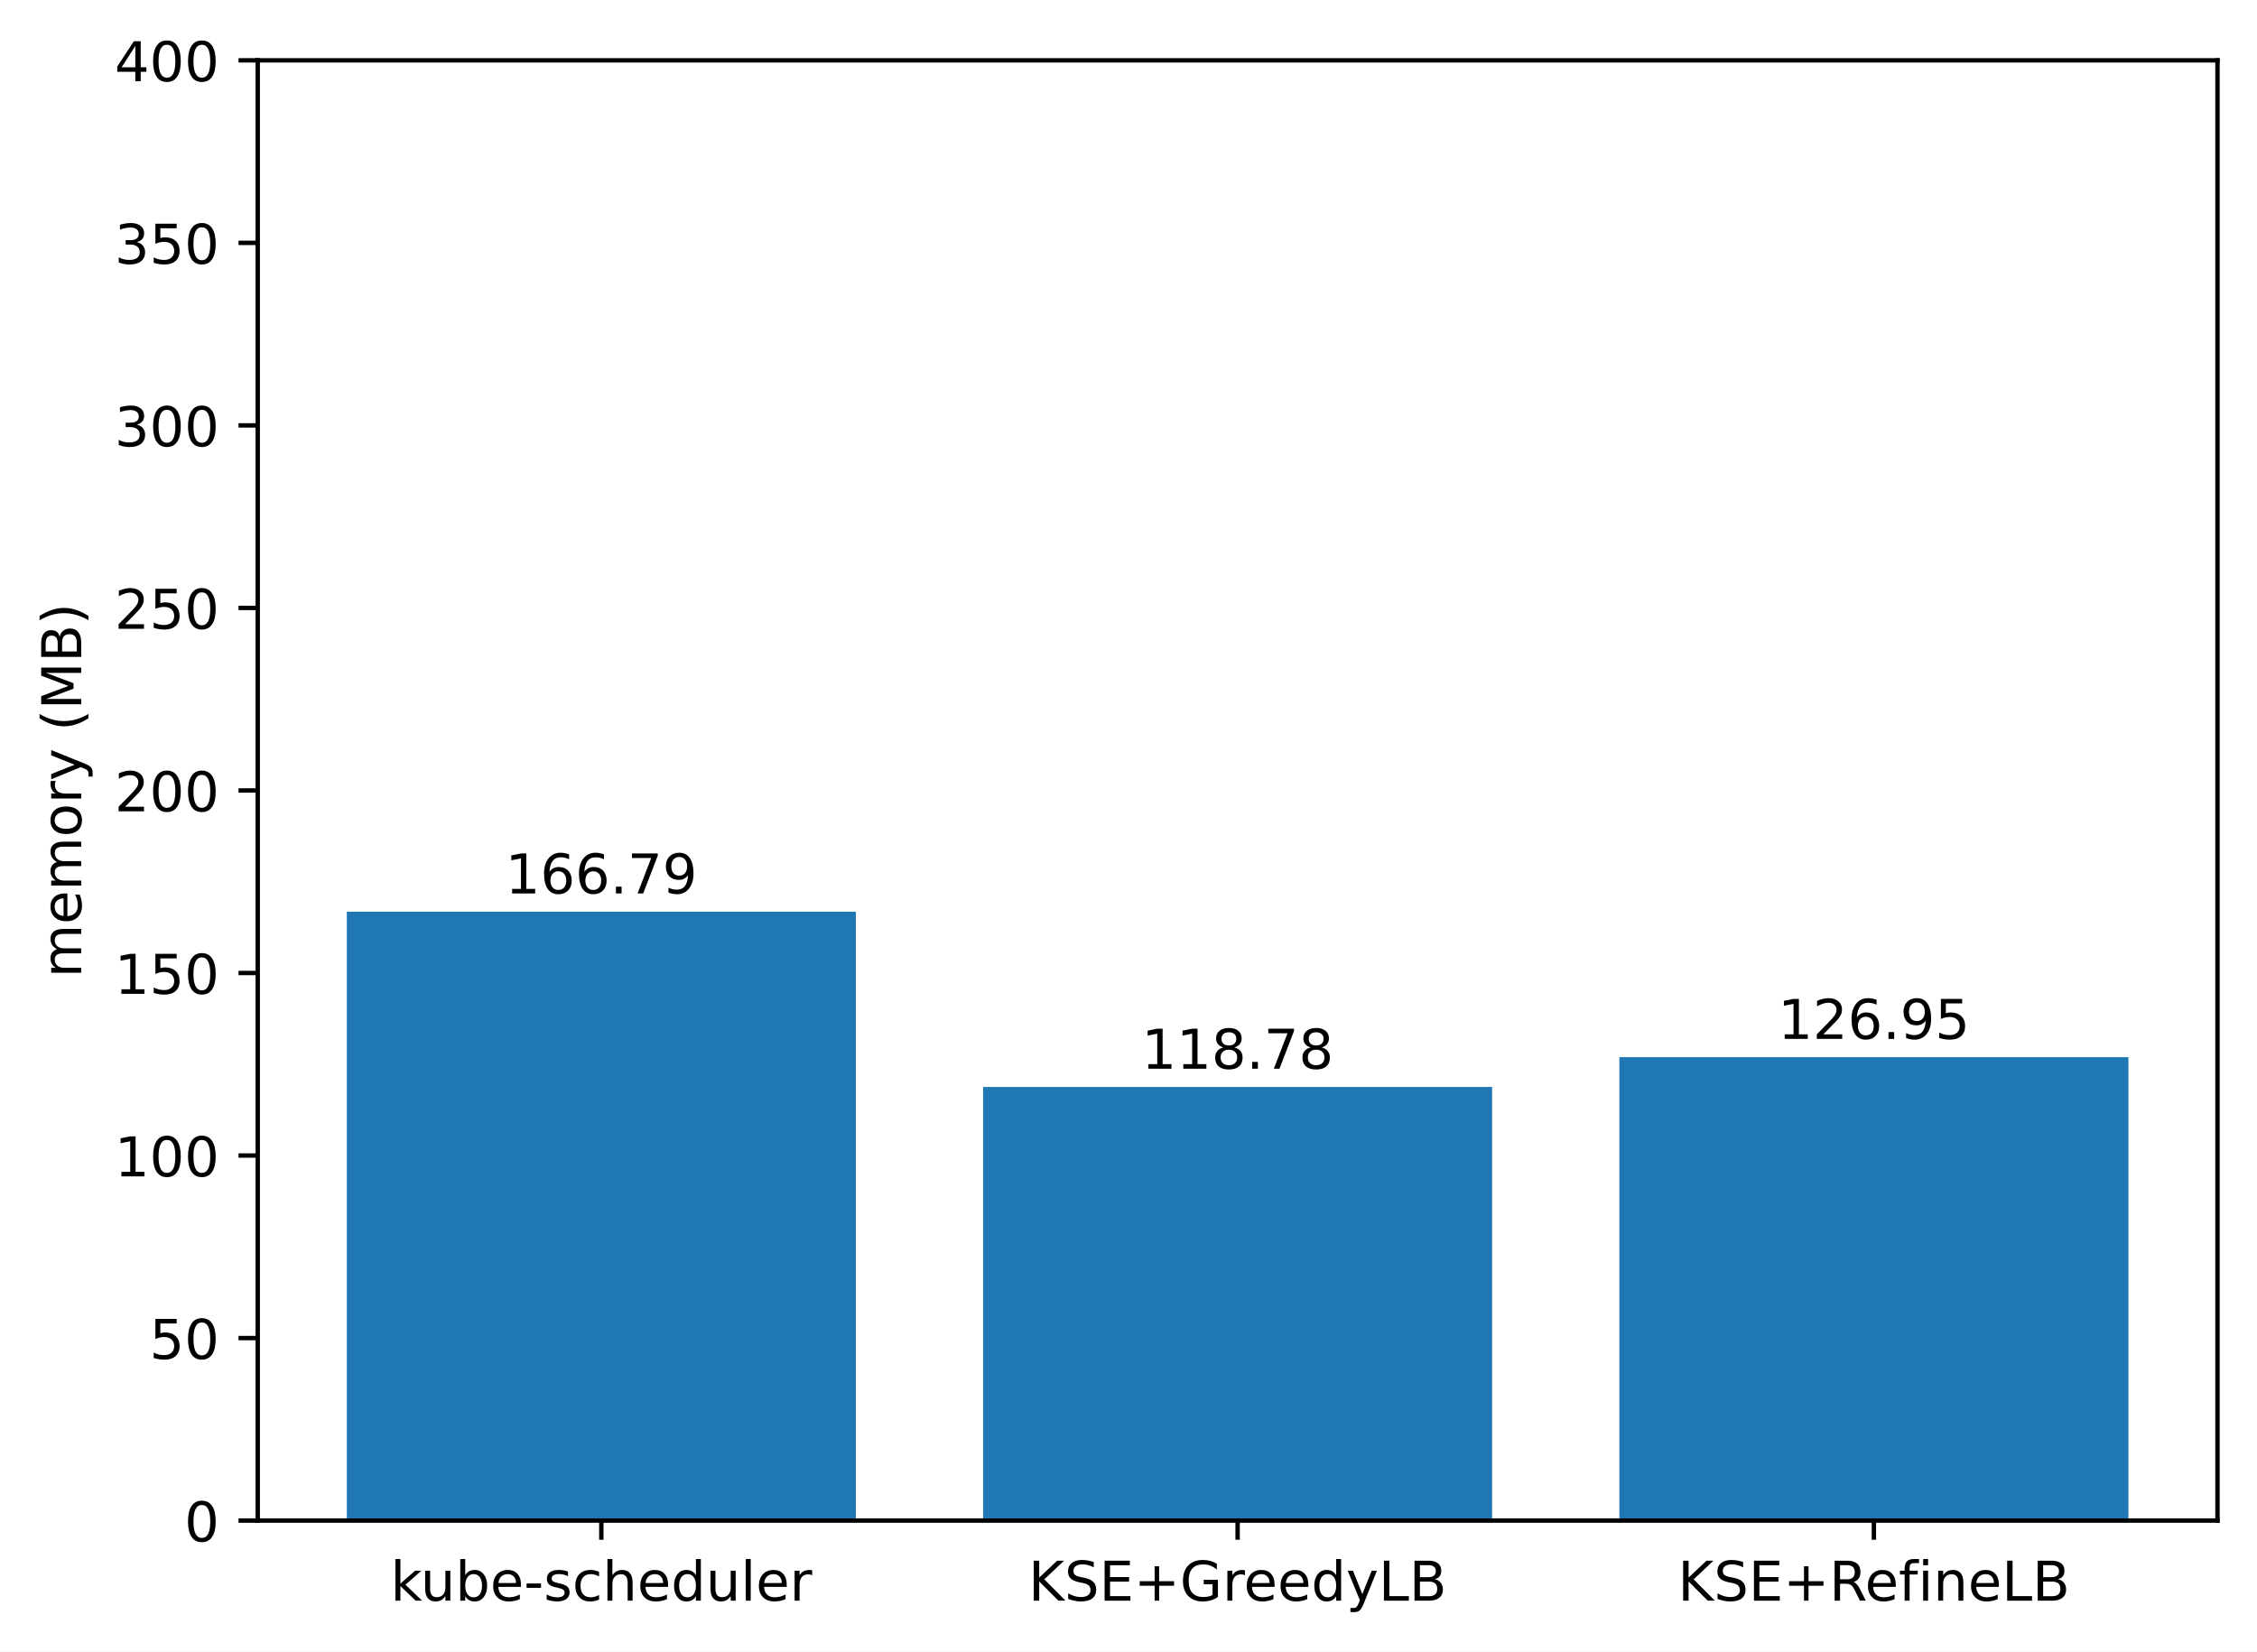
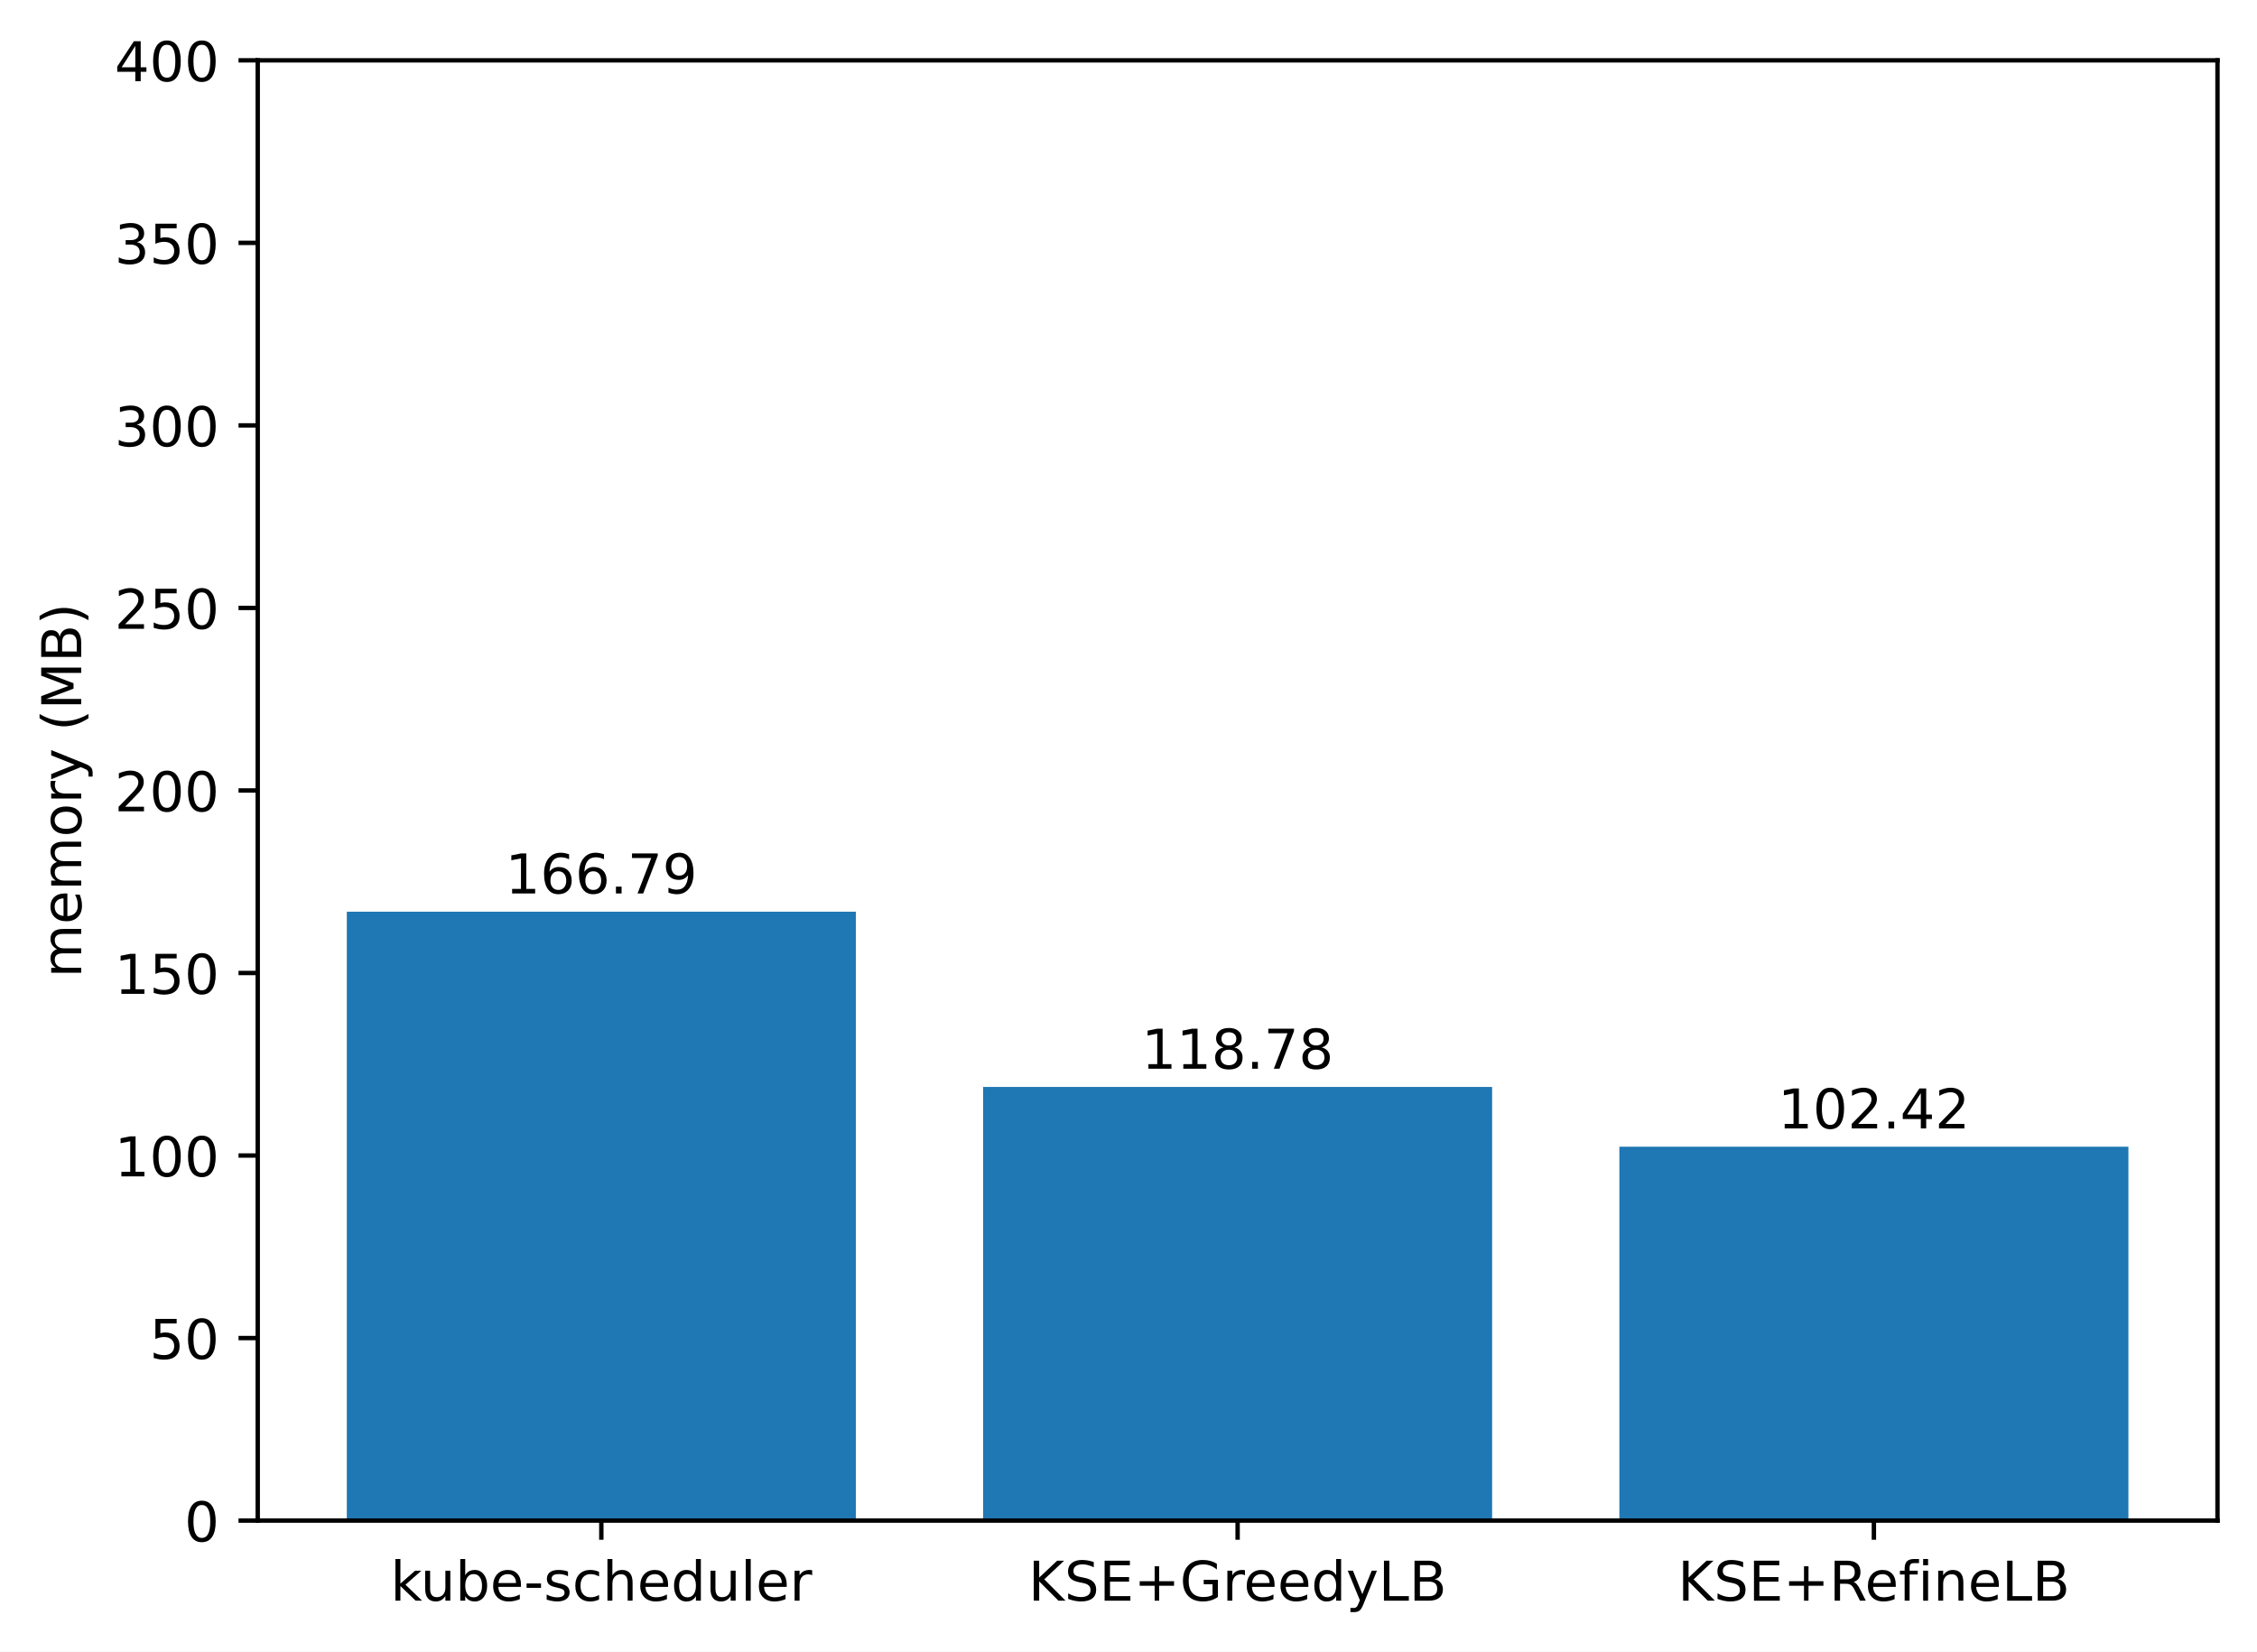
<svg xmlns="http://www.w3.org/2000/svg" xmlns:xlink="http://www.w3.org/1999/xlink" width="411.286pt" height="300.989pt" viewBox="0 0 411.286 300.989" version="1.1">
  <defs>
    <style type="text/css">*{stroke-linejoin: round; stroke-linecap: butt}</style>
  </defs>
  <g id="figure_1">
    <g id="patch_1">
      <path d="M 0 300.989  L 411.286 300.989  L 411.286 0  L 0 0  z " style="fill: #ffffff" />
    </g>
    <g id="axes_1">
      <g id="patch_2">
        <path d="M 46.966 277.111  L 404.086 277.111  L 404.086 10.999  L 46.966 10.999  z " style="fill: #ffffff" />
      </g>
      <g id="patch_3">
-         <path d="M 63.198 277.111  L 155.957 277.111  L 155.957 166.149  L 63.198 166.149  z " clip-path="url(#p0fdfc77466)" style="fill: #1f77b4" />
+         <path d="M 63.198 277.111  L 155.957 277.111  L 155.957 166.149  L 63.198 166.149  z " clip-path="url(#p38aed8836a)" style="fill: #1f77b4" />
      </g>
      <g id="patch_4">
-         <path d="M 179.146 277.111  L 271.905 277.111  L 271.905 198.089  L 179.146 198.089  z " clip-path="url(#p0fdfc77466)" style="fill: #1f77b4" />
+         <path d="M 179.146 277.111  L 271.905 277.111  L 271.905 198.089  L 179.146 198.089  z " clip-path="url(#p38aed8836a)" style="fill: #1f77b4" />
      </g>
      <g id="patch_5">
-         <path d="M 295.094 277.111  L 387.853 277.111  L 387.853 192.654  L 295.094 192.654  z " clip-path="url(#p0fdfc77466)" style="fill: #1f77b4" />
+         <path d="M 295.094 277.111  L 387.853 277.111  L 387.853 208.973  L 295.094 208.973  z " clip-path="url(#p38aed8836a)" style="fill: #1f77b4" />
      </g>
      <g id="matplotlib.axis_1">
        <g id="xtick_1">
          <g id="line2d_1">
            <defs>
-               <path id="m64955476b9" d="M 0 0  L 0 3.5  " style="stroke: #000000; stroke-width: 0.8" />
+               <path id="me798787840" d="M 0 0  L 0 3.5  " style="stroke: #000000; stroke-width: 0.8" />
            </defs>
            <g>
-               <use xlink:href="#m64955476b9" x="109.578" y="277.111" style="stroke: #000000; stroke-width: 0.8" />
+               <use xlink:href="#me798787840" x="109.578" y="277.111" style="stroke: #000000; stroke-width: 0.8" />
            </g>
          </g>
          <g id="text_1">
            <g transform="translate(71.15179 291.7097)scale(0.1 -0.1)">
              <defs>
                <path id="DejaVuSans-6b" d="M 581 4863  L 1159 4863  L 1159 1991  L 2875 3500  L 3609 3500  L 1753 1863  L 3688 0  L 2938 0  L 1159 1709  L 1159 0  L 581 0  L 581 4863  z " transform="scale(0.015625)" />
                <path id="DejaVuSans-75" d="M 544 1381  L 544 3500  L 1119 3500  L 1119 1403  Q 1119 906 1312 657  Q 1506 409 1894 409  Q 2359 409 2629 706  Q 2900 1003 2900 1516  L 2900 3500  L 3475 3500  L 3475 0  L 2900 0  L 2900 538  Q 2691 219 2414 64  Q 2138 -91 1772 -91  Q 1169 -91 856 284  Q 544 659 544 1381  z M 1991 3584  L 1991 3584  z " transform="scale(0.015625)" />
                <path id="DejaVuSans-62" d="M 3116 1747  Q 3116 2381 2855 2742  Q 2594 3103 2138 3103  Q 1681 3103 1420 2742  Q 1159 2381 1159 1747  Q 1159 1113 1420 752  Q 1681 391 2138 391  Q 2594 391 2855 752  Q 3116 1113 3116 1747  z M 1159 2969  Q 1341 3281 1617 3432  Q 1894 3584 2278 3584  Q 2916 3584 3314 3078  Q 3713 2572 3713 1747  Q 3713 922 3314 415  Q 2916 -91 2278 -91  Q 1894 -91 1617 61  Q 1341 213 1159 525  L 1159 0  L 581 0  L 581 4863  L 1159 4863  L 1159 2969  z " transform="scale(0.015625)" />
                <path id="DejaVuSans-65" d="M 3597 1894  L 3597 1613  L 953 1613  Q 991 1019 1311 708  Q 1631 397 2203 397  Q 2534 397 2845 478  Q 3156 559 3463 722  L 3463 178  Q 3153 47 2828 -22  Q 2503 -91 2169 -91  Q 1331 -91 842 396  Q 353 884 353 1716  Q 353 2575 817 3079  Q 1281 3584 2069 3584  Q 2775 3584 3186 3129  Q 3597 2675 3597 1894  z M 3022 2063  Q 3016 2534 2758 2815  Q 2500 3097 2075 3097  Q 1594 3097 1305 2825  Q 1016 2553 972 2059  L 3022 2063  z " transform="scale(0.015625)" />
                <path id="DejaVuSans-2d" d="M 313 2009  L 1997 2009  L 1997 1497  L 313 1497  L 313 2009  z " transform="scale(0.015625)" />
                <path id="DejaVuSans-73" d="M 2834 3397  L 2834 2853  Q 2591 2978 2328 3040  Q 2066 3103 1784 3103  Q 1356 3103 1142 2972  Q 928 2841 928 2578  Q 928 2378 1081 2264  Q 1234 2150 1697 2047  L 1894 2003  Q 2506 1872 2764 1633  Q 3022 1394 3022 966  Q 3022 478 2636 193  Q 2250 -91 1575 -91  Q 1294 -91 989 -36  Q 684 19 347 128  L 347 722  Q 666 556 975 473  Q 1284 391 1588 391  Q 1994 391 2212 530  Q 2431 669 2431 922  Q 2431 1156 2273 1281  Q 2116 1406 1581 1522  L 1381 1569  Q 847 1681 609 1914  Q 372 2147 372 2553  Q 372 3047 722 3315  Q 1072 3584 1716 3584  Q 2034 3584 2315 3537  Q 2597 3491 2834 3397  z " transform="scale(0.015625)" />
                <path id="DejaVuSans-63" d="M 3122 3366  L 3122 2828  Q 2878 2963 2633 3030  Q 2388 3097 2138 3097  Q 1578 3097 1268 2742  Q 959 2388 959 1747  Q 959 1106 1268 751  Q 1578 397 2138 397  Q 2388 397 2633 464  Q 2878 531 3122 666  L 3122 134  Q 2881 22 2623 -34  Q 2366 -91 2075 -91  Q 1284 -91 818 406  Q 353 903 353 1747  Q 353 2603 823 3093  Q 1294 3584 2113 3584  Q 2378 3584 2631 3529  Q 2884 3475 3122 3366  z " transform="scale(0.015625)" />
                <path id="DejaVuSans-68" d="M 3513 2113  L 3513 0  L 2938 0  L 2938 2094  Q 2938 2591 2744 2837  Q 2550 3084 2163 3084  Q 1697 3084 1428 2787  Q 1159 2491 1159 1978  L 1159 0  L 581 0  L 581 4863  L 1159 4863  L 1159 2956  Q 1366 3272 1645 3428  Q 1925 3584 2291 3584  Q 2894 3584 3203 3211  Q 3513 2838 3513 2113  z " transform="scale(0.015625)" />
                <path id="DejaVuSans-64" d="M 2906 2969  L 2906 4863  L 3481 4863  L 3481 0  L 2906 0  L 2906 525  Q 2725 213 2448 61  Q 2172 -91 1784 -91  Q 1150 -91 751 415  Q 353 922 353 1747  Q 353 2572 751 3078  Q 1150 3584 1784 3584  Q 2172 3584 2448 3432  Q 2725 3281 2906 2969  z M 947 1747  Q 947 1113 1208 752  Q 1469 391 1925 391  Q 2381 391 2643 752  Q 2906 1113 2906 1747  Q 2906 2381 2643 2742  Q 2381 3103 1925 3103  Q 1469 3103 1208 2742  Q 947 2381 947 1747  z " transform="scale(0.015625)" />
                <path id="DejaVuSans-6c" d="M 603 4863  L 1178 4863  L 1178 0  L 603 0  L 603 4863  z " transform="scale(0.015625)" />
                <path id="DejaVuSans-72" d="M 2631 2963  Q 2534 3019 2420 3045  Q 2306 3072 2169 3072  Q 1681 3072 1420 2755  Q 1159 2438 1159 1844  L 1159 0  L 581 0  L 581 3500  L 1159 3500  L 1159 2956  Q 1341 3275 1631 3429  Q 1922 3584 2338 3584  Q 2397 3584 2469 3576  Q 2541 3569 2628 3553  L 2631 2963  z " transform="scale(0.015625)" />
              </defs>
              <use xlink:href="#DejaVuSans-6b" />
              <use xlink:href="#DejaVuSans-75" x="54.785" />
              <use xlink:href="#DejaVuSans-62" x="118.164" />
              <use xlink:href="#DejaVuSans-65" x="181.641" />
              <use xlink:href="#DejaVuSans-2d" x="243.164" />
              <use xlink:href="#DejaVuSans-73" x="279.248" />
              <use xlink:href="#DejaVuSans-63" x="331.348" />
              <use xlink:href="#DejaVuSans-68" x="386.328" />
              <use xlink:href="#DejaVuSans-65" x="449.707" />
              <use xlink:href="#DejaVuSans-64" x="511.23" />
              <use xlink:href="#DejaVuSans-75" x="574.707" />
              <use xlink:href="#DejaVuSans-6c" x="638.086" />
              <use xlink:href="#DejaVuSans-65" x="665.869" />
              <use xlink:href="#DejaVuSans-72" x="727.393" />
            </g>
          </g>
        </g>
        <g id="xtick_2">
          <g id="line2d_2">
            <g>
-               <use xlink:href="#m64955476b9" x="225.526" y="277.111" style="stroke: #000000; stroke-width: 0.8" />
+               <use xlink:href="#me798787840" x="225.526" y="277.111" style="stroke: #000000; stroke-width: 0.8" />
            </g>
          </g>
          <g id="text_2">
            <g transform="translate(187.403 291.7097)scale(0.1 -0.1)">
              <defs>
                <path id="DejaVuSans-4b" d="M 628 4666  L 1259 4666  L 1259 2694  L 3353 4666  L 4166 4666  L 1850 2491  L 4331 0  L 3500 0  L 1259 2247  L 1259 0  L 628 0  L 628 4666  z " transform="scale(0.015625)" />
                <path id="DejaVuSans-53" d="M 3425 4513  L 3425 3897  Q 3066 4069 2747 4153  Q 2428 4238 2131 4238  Q 1616 4238 1336 4038  Q 1056 3838 1056 3469  Q 1056 3159 1242 3001  Q 1428 2844 1947 2747  L 2328 2669  Q 3034 2534 3370 2195  Q 3706 1856 3706 1288  Q 3706 609 3251 259  Q 2797 -91 1919 -91  Q 1588 -91 1214 -16  Q 841 59 441 206  L 441 856  Q 825 641 1194 531  Q 1563 422 1919 422  Q 2459 422 2753 634  Q 3047 847 3047 1241  Q 3047 1584 2836 1778  Q 2625 1972 2144 2069  L 1759 2144  Q 1053 2284 737 2584  Q 422 2884 422 3419  Q 422 4038 858 4394  Q 1294 4750 2059 4750  Q 2388 4750 2728 4690  Q 3069 4631 3425 4513  z " transform="scale(0.015625)" />
                <path id="DejaVuSans-45" d="M 628 4666  L 3578 4666  L 3578 4134  L 1259 4134  L 1259 2753  L 3481 2753  L 3481 2222  L 1259 2222  L 1259 531  L 3634 531  L 3634 0  L 628 0  L 628 4666  z " transform="scale(0.015625)" />
                <path id="DejaVuSans-2b" d="M 2944 4013  L 2944 2272  L 4684 2272  L 4684 1741  L 2944 1741  L 2944 0  L 2419 0  L 2419 1741  L 678 1741  L 678 2272  L 2419 2272  L 2419 4013  L 2944 4013  z " transform="scale(0.015625)" />
                <path id="DejaVuSans-47" d="M 3809 666  L 3809 1919  L 2778 1919  L 2778 2438  L 4434 2438  L 4434 434  Q 4069 175 3628 42  Q 3188 -91 2688 -91  Q 1594 -91 976 548  Q 359 1188 359 2328  Q 359 3472 976 4111  Q 1594 4750 2688 4750  Q 3144 4750 3555 4637  Q 3966 4525 4313 4306  L 4313 3634  Q 3963 3931 3569 4081  Q 3175 4231 2741 4231  Q 1884 4231 1454 3753  Q 1025 3275 1025 2328  Q 1025 1384 1454 906  Q 1884 428 2741 428  Q 3075 428 3337 486  Q 3600 544 3809 666  z " transform="scale(0.015625)" />
                <path id="DejaVuSans-79" d="M 2059 -325  Q 1816 -950 1584 -1140  Q 1353 -1331 966 -1331  L 506 -1331  L 506 -850  L 844 -850  Q 1081 -850 1212 -737  Q 1344 -625 1503 -206  L 1606 56  L 191 3500  L 800 3500  L 1894 763  L 2988 3500  L 3597 3500  L 2059 -325  z " transform="scale(0.015625)" />
                <path id="DejaVuSans-4c" d="M 628 4666  L 1259 4666  L 1259 531  L 3531 531  L 3531 0  L 628 0  L 628 4666  z " transform="scale(0.015625)" />
                <path id="DejaVuSans-42" d="M 1259 2228  L 1259 519  L 2272 519  Q 2781 519 3026 730  Q 3272 941 3272 1375  Q 3272 1813 3026 2020  Q 2781 2228 2272 2228  L 1259 2228  z M 1259 4147  L 1259 2741  L 2194 2741  Q 2656 2741 2882 2914  Q 3109 3088 3109 3444  Q 3109 3797 2882 3972  Q 2656 4147 2194 4147  L 1259 4147  z M 628 4666  L 2241 4666  Q 2963 4666 3353 4366  Q 3744 4066 3744 3513  Q 3744 3084 3544 2831  Q 3344 2578 2956 2516  Q 3422 2416 3680 2098  Q 3938 1781 3938 1306  Q 3938 681 3513 340  Q 3088 0 2303 0  L 628 0  L 628 4666  z " transform="scale(0.015625)" />
              </defs>
              <use xlink:href="#DejaVuSans-4b" />
              <use xlink:href="#DejaVuSans-53" x="65.576" />
              <use xlink:href="#DejaVuSans-45" x="129.053" />
              <use xlink:href="#DejaVuSans-2b" x="192.236" />
              <use xlink:href="#DejaVuSans-47" x="276.025" />
              <use xlink:href="#DejaVuSans-72" x="353.516" />
              <use xlink:href="#DejaVuSans-65" x="392.379" />
              <use xlink:href="#DejaVuSans-65" x="453.902" />
              <use xlink:href="#DejaVuSans-64" x="515.426" />
              <use xlink:href="#DejaVuSans-79" x="578.902" />
              <use xlink:href="#DejaVuSans-4c" x="638.082" />
              <use xlink:href="#DejaVuSans-42" x="693.795" />
            </g>
          </g>
        </g>
        <g id="xtick_3">
          <g id="line2d_3">
            <g>
-               <use xlink:href="#m64955476b9" x="341.474" y="277.111" style="stroke: #000000; stroke-width: 0.8" />
+               <use xlink:href="#me798787840" x="341.474" y="277.111" style="stroke: #000000; stroke-width: 0.8" />
            </g>
          </g>
          <g id="text_3">
            <g transform="translate(305.7346 291.7097)scale(0.1 -0.1)">
              <defs>
                <path id="DejaVuSans-52" d="M 2841 2188  Q 3044 2119 3236 1894  Q 3428 1669 3622 1275  L 4263 0  L 3584 0  L 2988 1197  Q 2756 1666 2539 1819  Q 2322 1972 1947 1972  L 1259 1972  L 1259 0  L 628 0  L 628 4666  L 2053 4666  Q 2853 4666 3247 4331  Q 3641 3997 3641 3322  Q 3641 2881 3436 2590  Q 3231 2300 2841 2188  z M 1259 4147  L 1259 2491  L 2053 2491  Q 2509 2491 2742 2702  Q 2975 2913 2975 3322  Q 2975 3731 2742 3939  Q 2509 4147 2053 4147  L 1259 4147  z " transform="scale(0.015625)" />
                <path id="DejaVuSans-66" d="M 2375 4863  L 2375 4384  L 1825 4384  Q 1516 4384 1395 4259  Q 1275 4134 1275 3809  L 1275 3500  L 2222 3500  L 2222 3053  L 1275 3053  L 1275 0  L 697 0  L 697 3053  L 147 3053  L 147 3500  L 697 3500  L 697 3744  Q 697 4328 969 4595  Q 1241 4863 1831 4863  L 2375 4863  z " transform="scale(0.015625)" />
                <path id="DejaVuSans-69" d="M 603 3500  L 1178 3500  L 1178 0  L 603 0  L 603 3500  z M 603 4863  L 1178 4863  L 1178 4134  L 603 4134  L 603 4863  z " transform="scale(0.015625)" />
                <path id="DejaVuSans-6e" d="M 3513 2113  L 3513 0  L 2938 0  L 2938 2094  Q 2938 2591 2744 2837  Q 2550 3084 2163 3084  Q 1697 3084 1428 2787  Q 1159 2491 1159 1978  L 1159 0  L 581 0  L 581 3500  L 1159 3500  L 1159 2956  Q 1366 3272 1645 3428  Q 1925 3584 2291 3584  Q 2894 3584 3203 3211  Q 3513 2838 3513 2113  z " transform="scale(0.015625)" />
              </defs>
              <use xlink:href="#DejaVuSans-4b" />
              <use xlink:href="#DejaVuSans-53" x="65.576" />
              <use xlink:href="#DejaVuSans-45" x="129.053" />
              <use xlink:href="#DejaVuSans-2b" x="192.236" />
              <use xlink:href="#DejaVuSans-52" x="276.025" />
              <use xlink:href="#DejaVuSans-65" x="341.008" />
              <use xlink:href="#DejaVuSans-66" x="402.531" />
              <use xlink:href="#DejaVuSans-69" x="437.736" />
              <use xlink:href="#DejaVuSans-6e" x="465.52" />
              <use xlink:href="#DejaVuSans-65" x="528.898" />
              <use xlink:href="#DejaVuSans-4c" x="590.422" />
              <use xlink:href="#DejaVuSans-42" x="646.135" />
            </g>
          </g>
        </g>
      </g>
      <g id="matplotlib.axis_2">
        <g id="ytick_1">
          <g id="line2d_4">
            <defs>
-               <path id="m53ea431bf8" d="M 0 0  L -3.5 0  " style="stroke: #000000; stroke-width: 0.8" />
+               <path id="me7e7548f81" d="M 0 0  L -3.5 0  " style="stroke: #000000; stroke-width: 0.8" />
            </defs>
            <g>
-               <use xlink:href="#m53ea431bf8" x="46.966" y="277.111" style="stroke: #000000; stroke-width: 0.8" />
+               <use xlink:href="#me7e7548f81" x="46.966" y="277.111" style="stroke: #000000; stroke-width: 0.8" />
            </g>
          </g>
          <g id="text_4">
            <g transform="translate(33.60312 280.9104)scale(0.1 -0.1)">
              <defs>
                <path id="DejaVuSans-30" d="M 2034 4250  Q 1547 4250 1301 3770  Q 1056 3291 1056 2328  Q 1056 1369 1301 889  Q 1547 409 2034 409  Q 2525 409 2770 889  Q 3016 1369 3016 2328  Q 3016 3291 2770 3770  Q 2525 4250 2034 4250  z M 2034 4750  Q 2819 4750 3233 4129  Q 3647 3509 3647 2328  Q 3647 1150 3233 529  Q 2819 -91 2034 -91  Q 1250 -91 836 529  Q 422 1150 422 2328  Q 422 3509 836 4129  Q 1250 4750 2034 4750  z " transform="scale(0.015625)" />
              </defs>
              <use xlink:href="#DejaVuSans-30" />
            </g>
          </g>
        </g>
        <g id="ytick_2">
          <g id="line2d_5">
            <g>
-               <use xlink:href="#m53ea431bf8" x="46.966" y="243.847" style="stroke: #000000; stroke-width: 0.8" />
+               <use xlink:href="#me7e7548f81" x="46.966" y="243.847" style="stroke: #000000; stroke-width: 0.8" />
            </g>
          </g>
          <g id="text_5">
            <g transform="translate(27.24063 247.6464)scale(0.1 -0.1)">
              <defs>
                <path id="DejaVuSans-35" d="M 691 4666  L 3169 4666  L 3169 4134  L 1269 4134  L 1269 2991  Q 1406 3038 1543 3061  Q 1681 3084 1819 3084  Q 2600 3084 3056 2656  Q 3513 2228 3513 1497  Q 3513 744 3044 326  Q 2575 -91 1722 -91  Q 1428 -91 1123 -41  Q 819 9 494 109  L 494 744  Q 775 591 1075 516  Q 1375 441 1709 441  Q 2250 441 2565 725  Q 2881 1009 2881 1497  Q 2881 1984 2565 2268  Q 2250 2553 1709 2553  Q 1456 2553 1204 2497  Q 953 2441 691 2322  L 691 4666  z " transform="scale(0.015625)" />
              </defs>
              <use xlink:href="#DejaVuSans-35" />
              <use xlink:href="#DejaVuSans-30" x="63.623" />
            </g>
          </g>
        </g>
        <g id="ytick_3">
          <g id="line2d_6">
            <g>
-               <use xlink:href="#m53ea431bf8" x="46.966" y="210.583" style="stroke: #000000; stroke-width: 0.8" />
+               <use xlink:href="#me7e7548f81" x="46.966" y="210.583" style="stroke: #000000; stroke-width: 0.8" />
            </g>
          </g>
          <g id="text_6">
            <g transform="translate(20.87813 214.3824)scale(0.1 -0.1)">
              <defs>
                <path id="DejaVuSans-31" d="M 794 531  L 1825 531  L 1825 4091  L 703 3866  L 703 4441  L 1819 4666  L 2450 4666  L 2450 531  L 3481 531  L 3481 0  L 794 0  L 794 531  z " transform="scale(0.015625)" />
              </defs>
              <use xlink:href="#DejaVuSans-31" />
              <use xlink:href="#DejaVuSans-30" x="63.623" />
              <use xlink:href="#DejaVuSans-30" x="127.246" />
            </g>
          </g>
        </g>
        <g id="ytick_4">
          <g id="line2d_7">
            <g>
-               <use xlink:href="#m53ea431bf8" x="46.966" y="177.319" style="stroke: #000000; stroke-width: 0.8" />
+               <use xlink:href="#me7e7548f81" x="46.966" y="177.319" style="stroke: #000000; stroke-width: 0.8" />
            </g>
          </g>
          <g id="text_7">
            <g transform="translate(20.87813 181.1184)scale(0.1 -0.1)">
              <use xlink:href="#DejaVuSans-31" />
              <use xlink:href="#DejaVuSans-35" x="63.623" />
              <use xlink:href="#DejaVuSans-30" x="127.246" />
            </g>
          </g>
        </g>
        <g id="ytick_5">
          <g id="line2d_8">
            <g>
-               <use xlink:href="#m53ea431bf8" x="46.966" y="144.055" style="stroke: #000000; stroke-width: 0.8" />
+               <use xlink:href="#me7e7548f81" x="46.966" y="144.055" style="stroke: #000000; stroke-width: 0.8" />
            </g>
          </g>
          <g id="text_8">
            <g transform="translate(20.87813 147.8544)scale(0.1 -0.1)">
              <defs>
                <path id="DejaVuSans-32" d="M 1228 531  L 3431 531  L 3431 0  L 469 0  L 469 531  Q 828 903 1448 1529  Q 2069 2156 2228 2338  Q 2531 2678 2651 2914  Q 2772 3150 2772 3378  Q 2772 3750 2511 3984  Q 2250 4219 1831 4219  Q 1534 4219 1204 4116  Q 875 4013 500 3803  L 500 4441  Q 881 4594 1212 4672  Q 1544 4750 1819 4750  Q 2544 4750 2975 4387  Q 3406 4025 3406 3419  Q 3406 3131 3298 2873  Q 3191 2616 2906 2266  Q 2828 2175 2409 1742  Q 1991 1309 1228 531  z " transform="scale(0.015625)" />
              </defs>
              <use xlink:href="#DejaVuSans-32" />
              <use xlink:href="#DejaVuSans-30" x="63.623" />
              <use xlink:href="#DejaVuSans-30" x="127.246" />
            </g>
          </g>
        </g>
        <g id="ytick_6">
          <g id="line2d_9">
            <g>
-               <use xlink:href="#m53ea431bf8" x="46.966" y="110.791" style="stroke: #000000; stroke-width: 0.8" />
+               <use xlink:href="#me7e7548f81" x="46.966" y="110.791" style="stroke: #000000; stroke-width: 0.8" />
            </g>
          </g>
          <g id="text_9">
            <g transform="translate(20.87813 114.5904)scale(0.1 -0.1)">
              <use xlink:href="#DejaVuSans-32" />
              <use xlink:href="#DejaVuSans-35" x="63.623" />
              <use xlink:href="#DejaVuSans-30" x="127.246" />
            </g>
          </g>
        </g>
        <g id="ytick_7">
          <g id="line2d_10">
            <g>
-               <use xlink:href="#m53ea431bf8" x="46.966" y="77.527" style="stroke: #000000; stroke-width: 0.8" />
+               <use xlink:href="#me7e7548f81" x="46.966" y="77.527" style="stroke: #000000; stroke-width: 0.8" />
            </g>
          </g>
          <g id="text_10">
            <g transform="translate(20.87813 81.32644)scale(0.1 -0.1)">
              <defs>
                <path id="DejaVuSans-33" d="M 2597 2516  Q 3050 2419 3304 2112  Q 3559 1806 3559 1356  Q 3559 666 3084 287  Q 2609 -91 1734 -91  Q 1441 -91 1130 -33  Q 819 25 488 141  L 488 750  Q 750 597 1062 519  Q 1375 441 1716 441  Q 2309 441 2620 675  Q 2931 909 2931 1356  Q 2931 1769 2642 2001  Q 2353 2234 1838 2234  L 1294 2234  L 1294 2753  L 1863 2753  Q 2328 2753 2575 2939  Q 2822 3125 2822 3475  Q 2822 3834 2567 4026  Q 2313 4219 1838 4219  Q 1578 4219 1281 4162  Q 984 4106 628 3988  L 628 4550  Q 988 4650 1302 4700  Q 1616 4750 1894 4750  Q 2613 4750 3031 4423  Q 3450 4097 3450 3541  Q 3450 3153 3228 2886  Q 3006 2619 2597 2516  z " transform="scale(0.015625)" />
              </defs>
              <use xlink:href="#DejaVuSans-33" />
              <use xlink:href="#DejaVuSans-30" x="63.623" />
              <use xlink:href="#DejaVuSans-30" x="127.246" />
            </g>
          </g>
        </g>
        <g id="ytick_8">
          <g id="line2d_11">
            <g>
-               <use xlink:href="#m53ea431bf8" x="46.966" y="44.263" style="stroke: #000000; stroke-width: 0.8" />
+               <use xlink:href="#me7e7548f81" x="46.966" y="44.263" style="stroke: #000000; stroke-width: 0.8" />
            </g>
          </g>
          <g id="text_11">
            <g transform="translate(20.87813 48.06244)scale(0.1 -0.1)">
              <use xlink:href="#DejaVuSans-33" />
              <use xlink:href="#DejaVuSans-35" x="63.623" />
              <use xlink:href="#DejaVuSans-30" x="127.246" />
            </g>
          </g>
        </g>
        <g id="ytick_9">
          <g id="line2d_12">
            <g>
-               <use xlink:href="#m53ea431bf8" x="46.966" y="10.999" style="stroke: #000000; stroke-width: 0.8" />
+               <use xlink:href="#me7e7548f81" x="46.966" y="10.999" style="stroke: #000000; stroke-width: 0.8" />
            </g>
          </g>
          <g id="text_12">
            <g transform="translate(20.87813 14.79844)scale(0.1 -0.1)">
              <defs>
                <path id="DejaVuSans-34" d="M 2419 4116  L 825 1625  L 2419 1625  L 2419 4116  z M 2253 4666  L 3047 4666  L 3047 1625  L 3713 1625  L 3713 1100  L 3047 1100  L 3047 0  L 2419 0  L 2419 1100  L 313 1100  L 313 1709  L 2253 4666  z " transform="scale(0.015625)" />
              </defs>
              <use xlink:href="#DejaVuSans-34" />
              <use xlink:href="#DejaVuSans-30" x="63.623" />
              <use xlink:href="#DejaVuSans-30" x="127.246" />
            </g>
          </g>
        </g>
        <g id="text_13">
          <g transform="translate(14.79844 178.1818)rotate(-90)scale(0.1 -0.1)">
            <defs>
              <path id="DejaVuSans-6d" d="M 3328 2828  Q 3544 3216 3844 3400  Q 4144 3584 4550 3584  Q 5097 3584 5394 3201  Q 5691 2819 5691 2113  L 5691 0  L 5113 0  L 5113 2094  Q 5113 2597 4934 2840  Q 4756 3084 4391 3084  Q 3944 3084 3684 2787  Q 3425 2491 3425 1978  L 3425 0  L 2847 0  L 2847 2094  Q 2847 2600 2669 2842  Q 2491 3084 2119 3084  Q 1678 3084 1418 2786  Q 1159 2488 1159 1978  L 1159 0  L 581 0  L 581 3500  L 1159 3500  L 1159 2956  Q 1356 3278 1631 3431  Q 1906 3584 2284 3584  Q 2666 3584 2933 3390  Q 3200 3197 3328 2828  z " transform="scale(0.015625)" />
              <path id="DejaVuSans-6f" d="M 1959 3097  Q 1497 3097 1228 2736  Q 959 2375 959 1747  Q 959 1119 1226 758  Q 1494 397 1959 397  Q 2419 397 2687 759  Q 2956 1122 2956 1747  Q 2956 2369 2687 2733  Q 2419 3097 1959 3097  z M 1959 3584  Q 2709 3584 3137 3096  Q 3566 2609 3566 1747  Q 3566 888 3137 398  Q 2709 -91 1959 -91  Q 1206 -91 779 398  Q 353 888 353 1747  Q 353 2609 779 3096  Q 1206 3584 1959 3584  z " transform="scale(0.015625)" />
              <path id="DejaVuSans-20" transform="scale(0.015625)" />
              <path id="DejaVuSans-28" d="M 1984 4856  Q 1566 4138 1362 3434  Q 1159 2731 1159 2009  Q 1159 1288 1364 580  Q 1569 -128 1984 -844  L 1484 -844  Q 1016 -109 783 600  Q 550 1309 550 2009  Q 550 2706 781 3412  Q 1013 4119 1484 4856  L 1984 4856  z " transform="scale(0.015625)" />
              <path id="DejaVuSans-4d" d="M 628 4666  L 1569 4666  L 2759 1491  L 3956 4666  L 4897 4666  L 4897 0  L 4281 0  L 4281 4097  L 3078 897  L 2444 897  L 1241 4097  L 1241 0  L 628 0  L 628 4666  z " transform="scale(0.015625)" />
              <path id="DejaVuSans-29" d="M 513 4856  L 1013 4856  Q 1481 4119 1714 3412  Q 1947 2706 1947 2009  Q 1947 1309 1714 600  Q 1481 -109 1013 -844  L 513 -844  Q 928 -128 1133 580  Q 1338 1288 1338 2009  Q 1338 2731 1133 3434  Q 928 4138 513 4856  z " transform="scale(0.015625)" />
            </defs>
            <use xlink:href="#DejaVuSans-6d" />
            <use xlink:href="#DejaVuSans-65" x="97.412" />
            <use xlink:href="#DejaVuSans-6d" x="158.936" />
            <use xlink:href="#DejaVuSans-6f" x="256.348" />
            <use xlink:href="#DejaVuSans-72" x="317.529" />
            <use xlink:href="#DejaVuSans-79" x="358.643" />
            <use xlink:href="#DejaVuSans-20" x="417.822" />
            <use xlink:href="#DejaVuSans-28" x="449.609" />
            <use xlink:href="#DejaVuSans-4d" x="488.623" />
            <use xlink:href="#DejaVuSans-42" x="574.902" />
            <use xlink:href="#DejaVuSans-29" x="643.506" />
          </g>
        </g>
      </g>
      <g id="patch_6">
        <path d="M 46.966 277.111  L 46.966 10.999  " style="fill: none; stroke: #000000; stroke-width: 0.8; stroke-linejoin: miter; stroke-linecap: square" />
      </g>
      <g id="patch_7">
        <path d="M 404.086 277.111  L 404.086 10.999  " style="fill: none; stroke: #000000; stroke-width: 0.8; stroke-linejoin: miter; stroke-linecap: square" />
      </g>
      <g id="patch_8">
        <path d="M 46.966 277.111  L 404.086 277.111  " style="fill: none; stroke: #000000; stroke-width: 0.8; stroke-linejoin: miter; stroke-linecap: square" />
      </g>
      <g id="patch_9">
        <path d="M 46.966 10.999  L 404.086 10.999  " style="fill: none; stroke: #000000; stroke-width: 0.8; stroke-linejoin: miter; stroke-linecap: square" />
      </g>
      <g id="text_14">
        <g transform="translate(92.08226 162.8228)scale(0.1 -0.1)">
          <defs>
            <path id="DejaVuSans-36" d="M 2113 2584  Q 1688 2584 1439 2293  Q 1191 2003 1191 1497  Q 1191 994 1439 701  Q 1688 409 2113 409  Q 2538 409 2786 701  Q 3034 994 3034 1497  Q 3034 2003 2786 2293  Q 2538 2584 2113 2584  z M 3366 4563  L 3366 3988  Q 3128 4100 2886 4159  Q 2644 4219 2406 4219  Q 1781 4219 1451 3797  Q 1122 3375 1075 2522  Q 1259 2794 1537 2939  Q 1816 3084 2150 3084  Q 2853 3084 3261 2657  Q 3669 2231 3669 1497  Q 3669 778 3244 343  Q 2819 -91 2113 -91  Q 1303 -91 875 529  Q 447 1150 447 2328  Q 447 3434 972 4092  Q 1497 4750 2381 4750  Q 2619 4750 2861 4703  Q 3103 4656 3366 4563  z " transform="scale(0.015625)" />
            <path id="DejaVuSans-2e" d="M 684 794  L 1344 794  L 1344 0  L 684 0  L 684 794  z " transform="scale(0.015625)" />
            <path id="DejaVuSans-37" d="M 525 4666  L 3525 4666  L 3525 4397  L 1831 0  L 1172 0  L 2766 4134  L 525 4134  L 525 4666  z " transform="scale(0.015625)" />
            <path id="DejaVuSans-39" d="M 703 97  L 703 672  Q 941 559 1184 500  Q 1428 441 1663 441  Q 2288 441 2617 861  Q 2947 1281 2994 2138  Q 2813 1869 2534 1725  Q 2256 1581 1919 1581  Q 1219 1581 811 2004  Q 403 2428 403 3163  Q 403 3881 828 4315  Q 1253 4750 1959 4750  Q 2769 4750 3195 4129  Q 3622 3509 3622 2328  Q 3622 1225 3098 567  Q 2575 -91 1691 -91  Q 1453 -91 1209 -44  Q 966 3 703 97  z M 1959 2075  Q 2384 2075 2632 2365  Q 2881 2656 2881 3163  Q 2881 3666 2632 3958  Q 2384 4250 1959 4250  Q 1534 4250 1286 3958  Q 1038 3666 1038 3163  Q 1038 2656 1286 2365  Q 1534 2075 1959 2075  z " transform="scale(0.015625)" />
          </defs>
          <use xlink:href="#DejaVuSans-31" />
          <use xlink:href="#DejaVuSans-36" x="63.623" />
          <use xlink:href="#DejaVuSans-36" x="127.246" />
          <use xlink:href="#DejaVuSans-2e" x="190.869" />
          <use xlink:href="#DejaVuSans-37" x="222.656" />
          <use xlink:href="#DejaVuSans-39" x="286.279" />
        </g>
      </g>
      <g id="text_15">
        <g transform="translate(208.0303 194.7629)scale(0.1 -0.1)">
          <defs>
            <path id="DejaVuSans-38" d="M 2034 2216  Q 1584 2216 1326 1975  Q 1069 1734 1069 1313  Q 1069 891 1326 650  Q 1584 409 2034 409  Q 2484 409 2743 651  Q 3003 894 3003 1313  Q 3003 1734 2745 1975  Q 2488 2216 2034 2216  z M 1403 2484  Q 997 2584 770 2862  Q 544 3141 544 3541  Q 544 4100 942 4425  Q 1341 4750 2034 4750  Q 2731 4750 3128 4425  Q 3525 4100 3525 3541  Q 3525 3141 3298 2862  Q 3072 2584 2669 2484  Q 3125 2378 3379 2068  Q 3634 1759 3634 1313  Q 3634 634 3220 271  Q 2806 -91 2034 -91  Q 1263 -91 848 271  Q 434 634 434 1313  Q 434 1759 690 2068  Q 947 2378 1403 2484  z M 1172 3481  Q 1172 3119 1398 2916  Q 1625 2713 2034 2713  Q 2441 2713 2670 2916  Q 2900 3119 2900 3481  Q 2900 3844 2670 4047  Q 2441 4250 2034 4250  Q 1625 4250 1398 4047  Q 1172 3844 1172 3481  z " transform="scale(0.015625)" />
          </defs>
          <use xlink:href="#DejaVuSans-31" />
          <use xlink:href="#DejaVuSans-31" x="63.623" />
          <use xlink:href="#DejaVuSans-38" x="127.246" />
          <use xlink:href="#DejaVuSans-2e" x="190.869" />
          <use xlink:href="#DejaVuSans-37" x="222.656" />
          <use xlink:href="#DejaVuSans-38" x="286.279" />
        </g>
      </g>
      <g id="text_16">
-         <g transform="translate(323.9784 189.3275)scale(0.1 -0.1)">
+         <g transform="translate(323.9784 205.6468)scale(0.1 -0.1)">
          <use xlink:href="#DejaVuSans-31" />
-           <use xlink:href="#DejaVuSans-32" x="63.623" />
-           <use xlink:href="#DejaVuSans-36" x="127.246" />
+           <use xlink:href="#DejaVuSans-30" x="63.623" />
+           <use xlink:href="#DejaVuSans-32" x="127.246" />
          <use xlink:href="#DejaVuSans-2e" x="190.869" />
-           <use xlink:href="#DejaVuSans-39" x="222.656" />
-           <use xlink:href="#DejaVuSans-35" x="286.279" />
+           <use xlink:href="#DejaVuSans-34" x="222.656" />
+           <use xlink:href="#DejaVuSans-32" x="286.279" />
        </g>
      </g>
    </g>
  </g>
  <defs>
-     <clipPath id="p0fdfc77466">
+     <clipPath id="p38aed8836a">
      <rect x="46.966" y="10.999" width="357.12" height="266.112" />
    </clipPath>
  </defs>
</svg>
